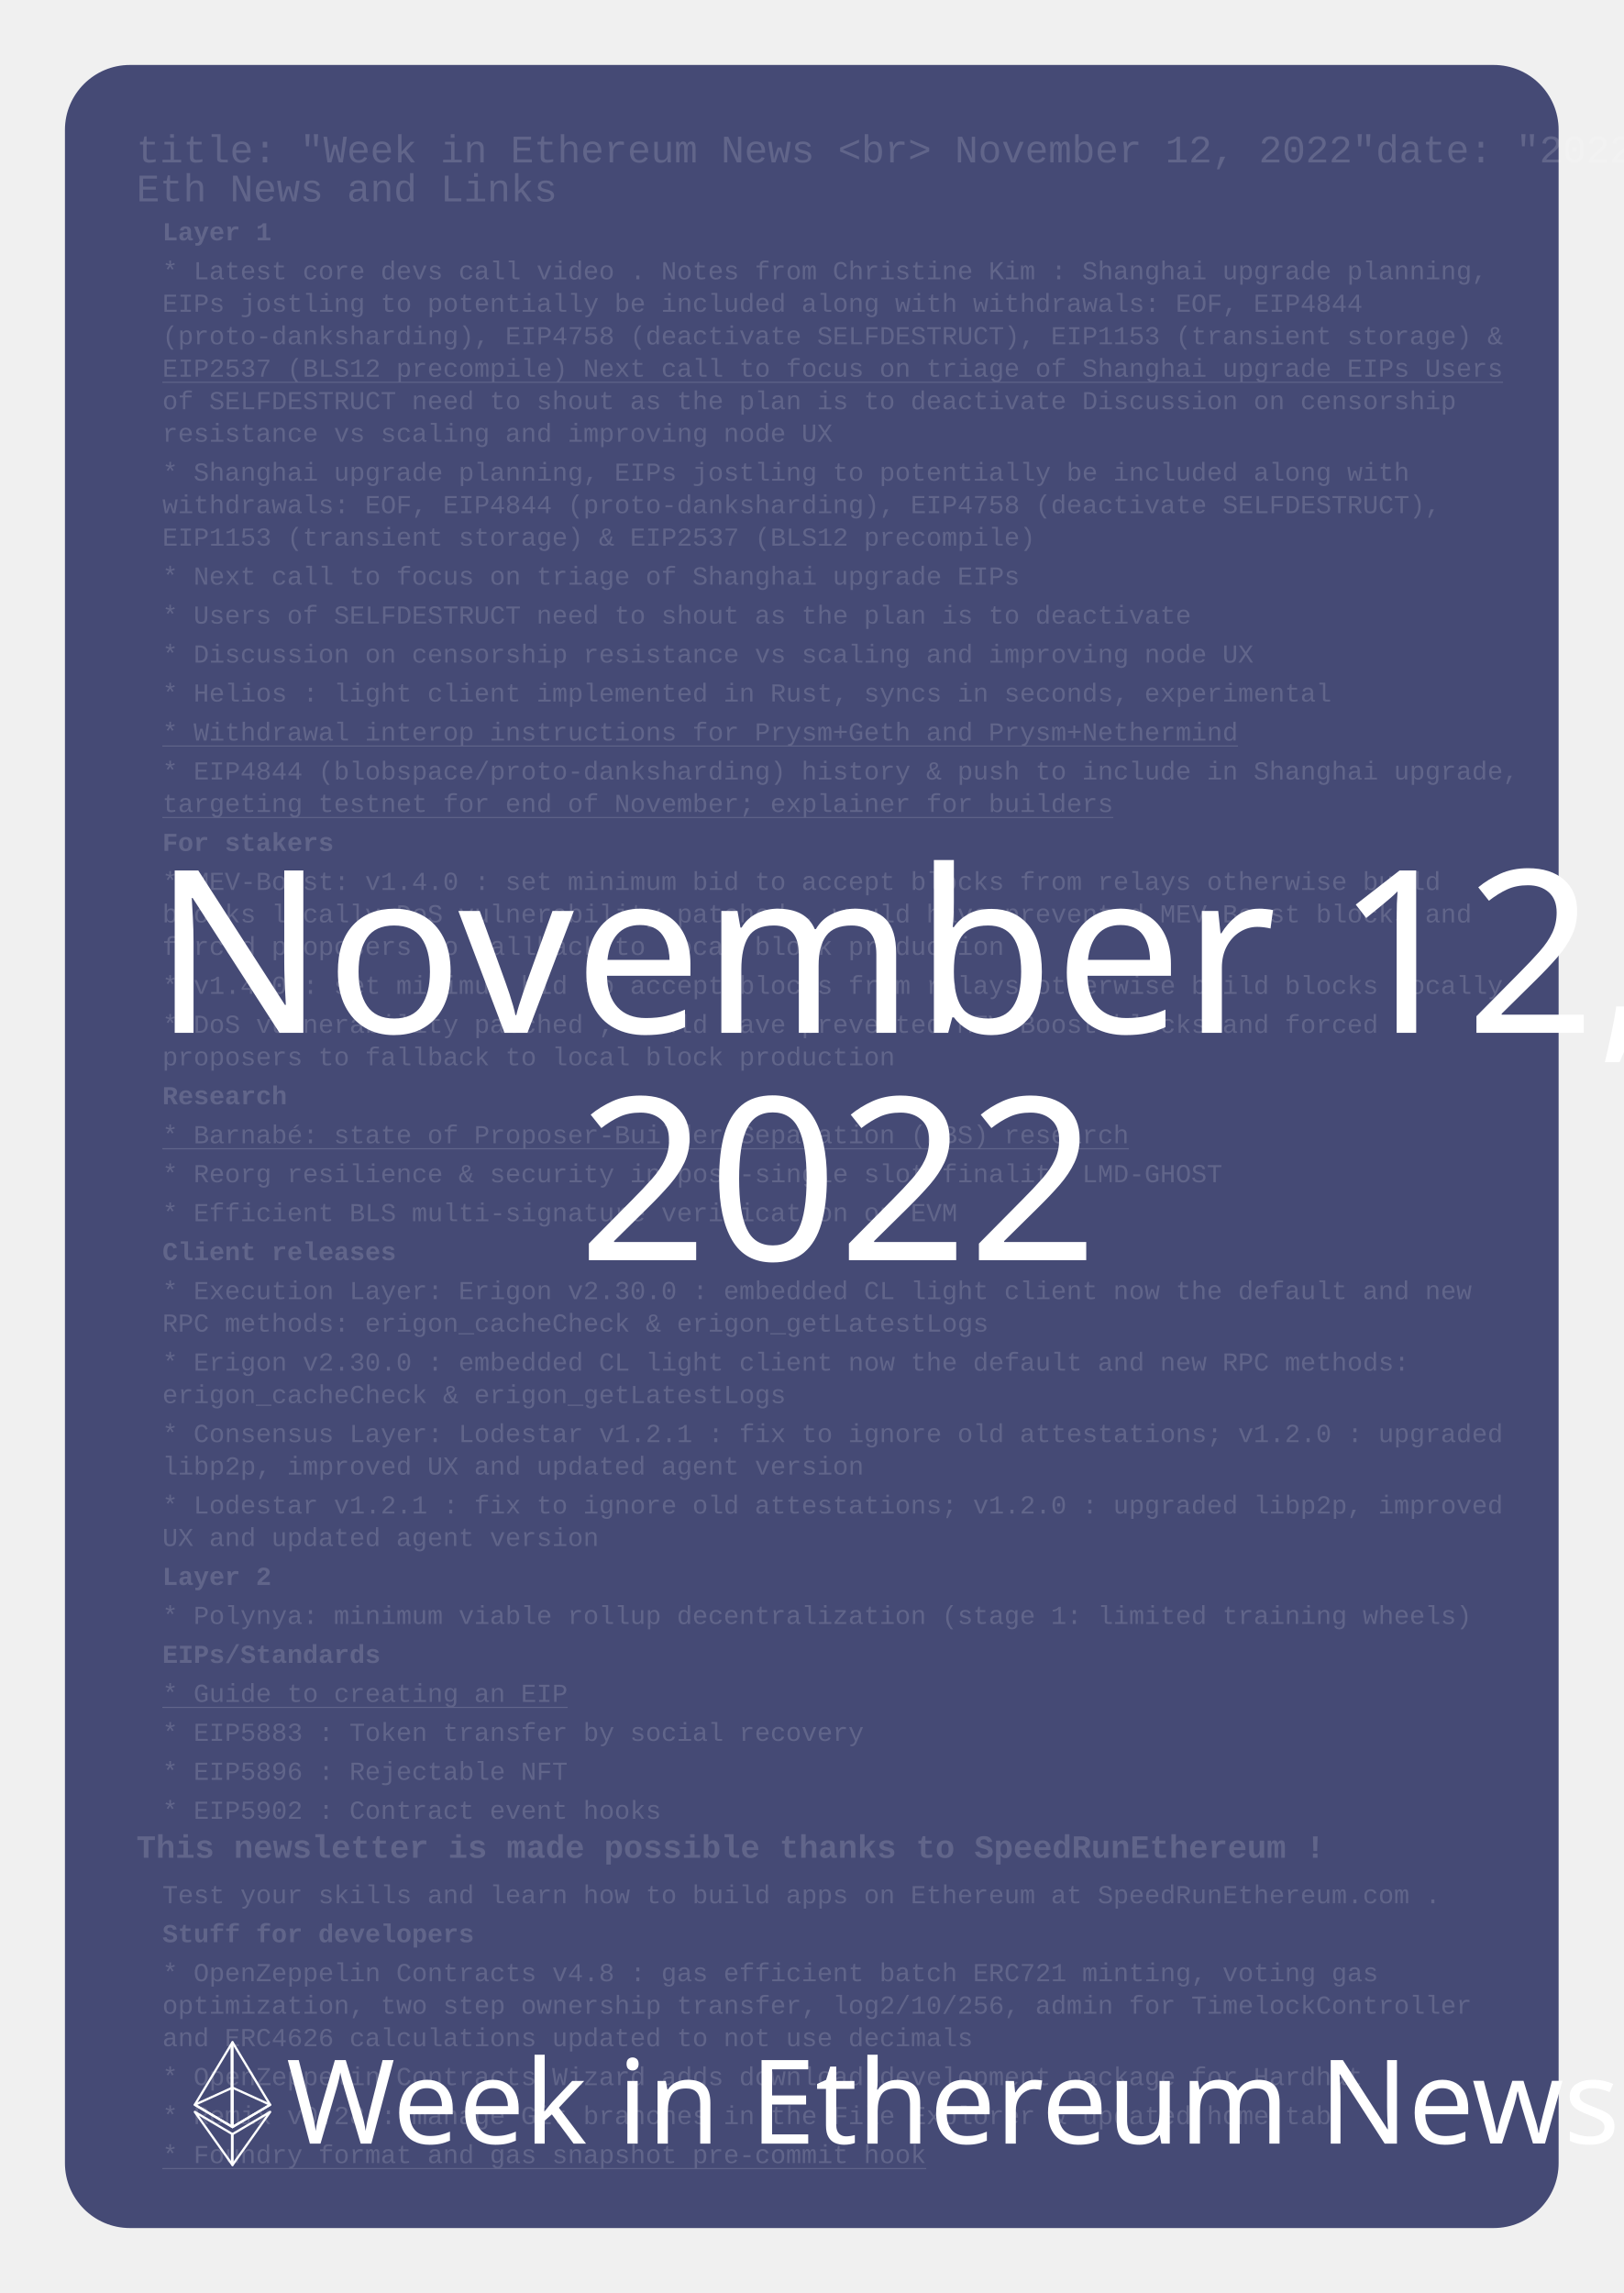
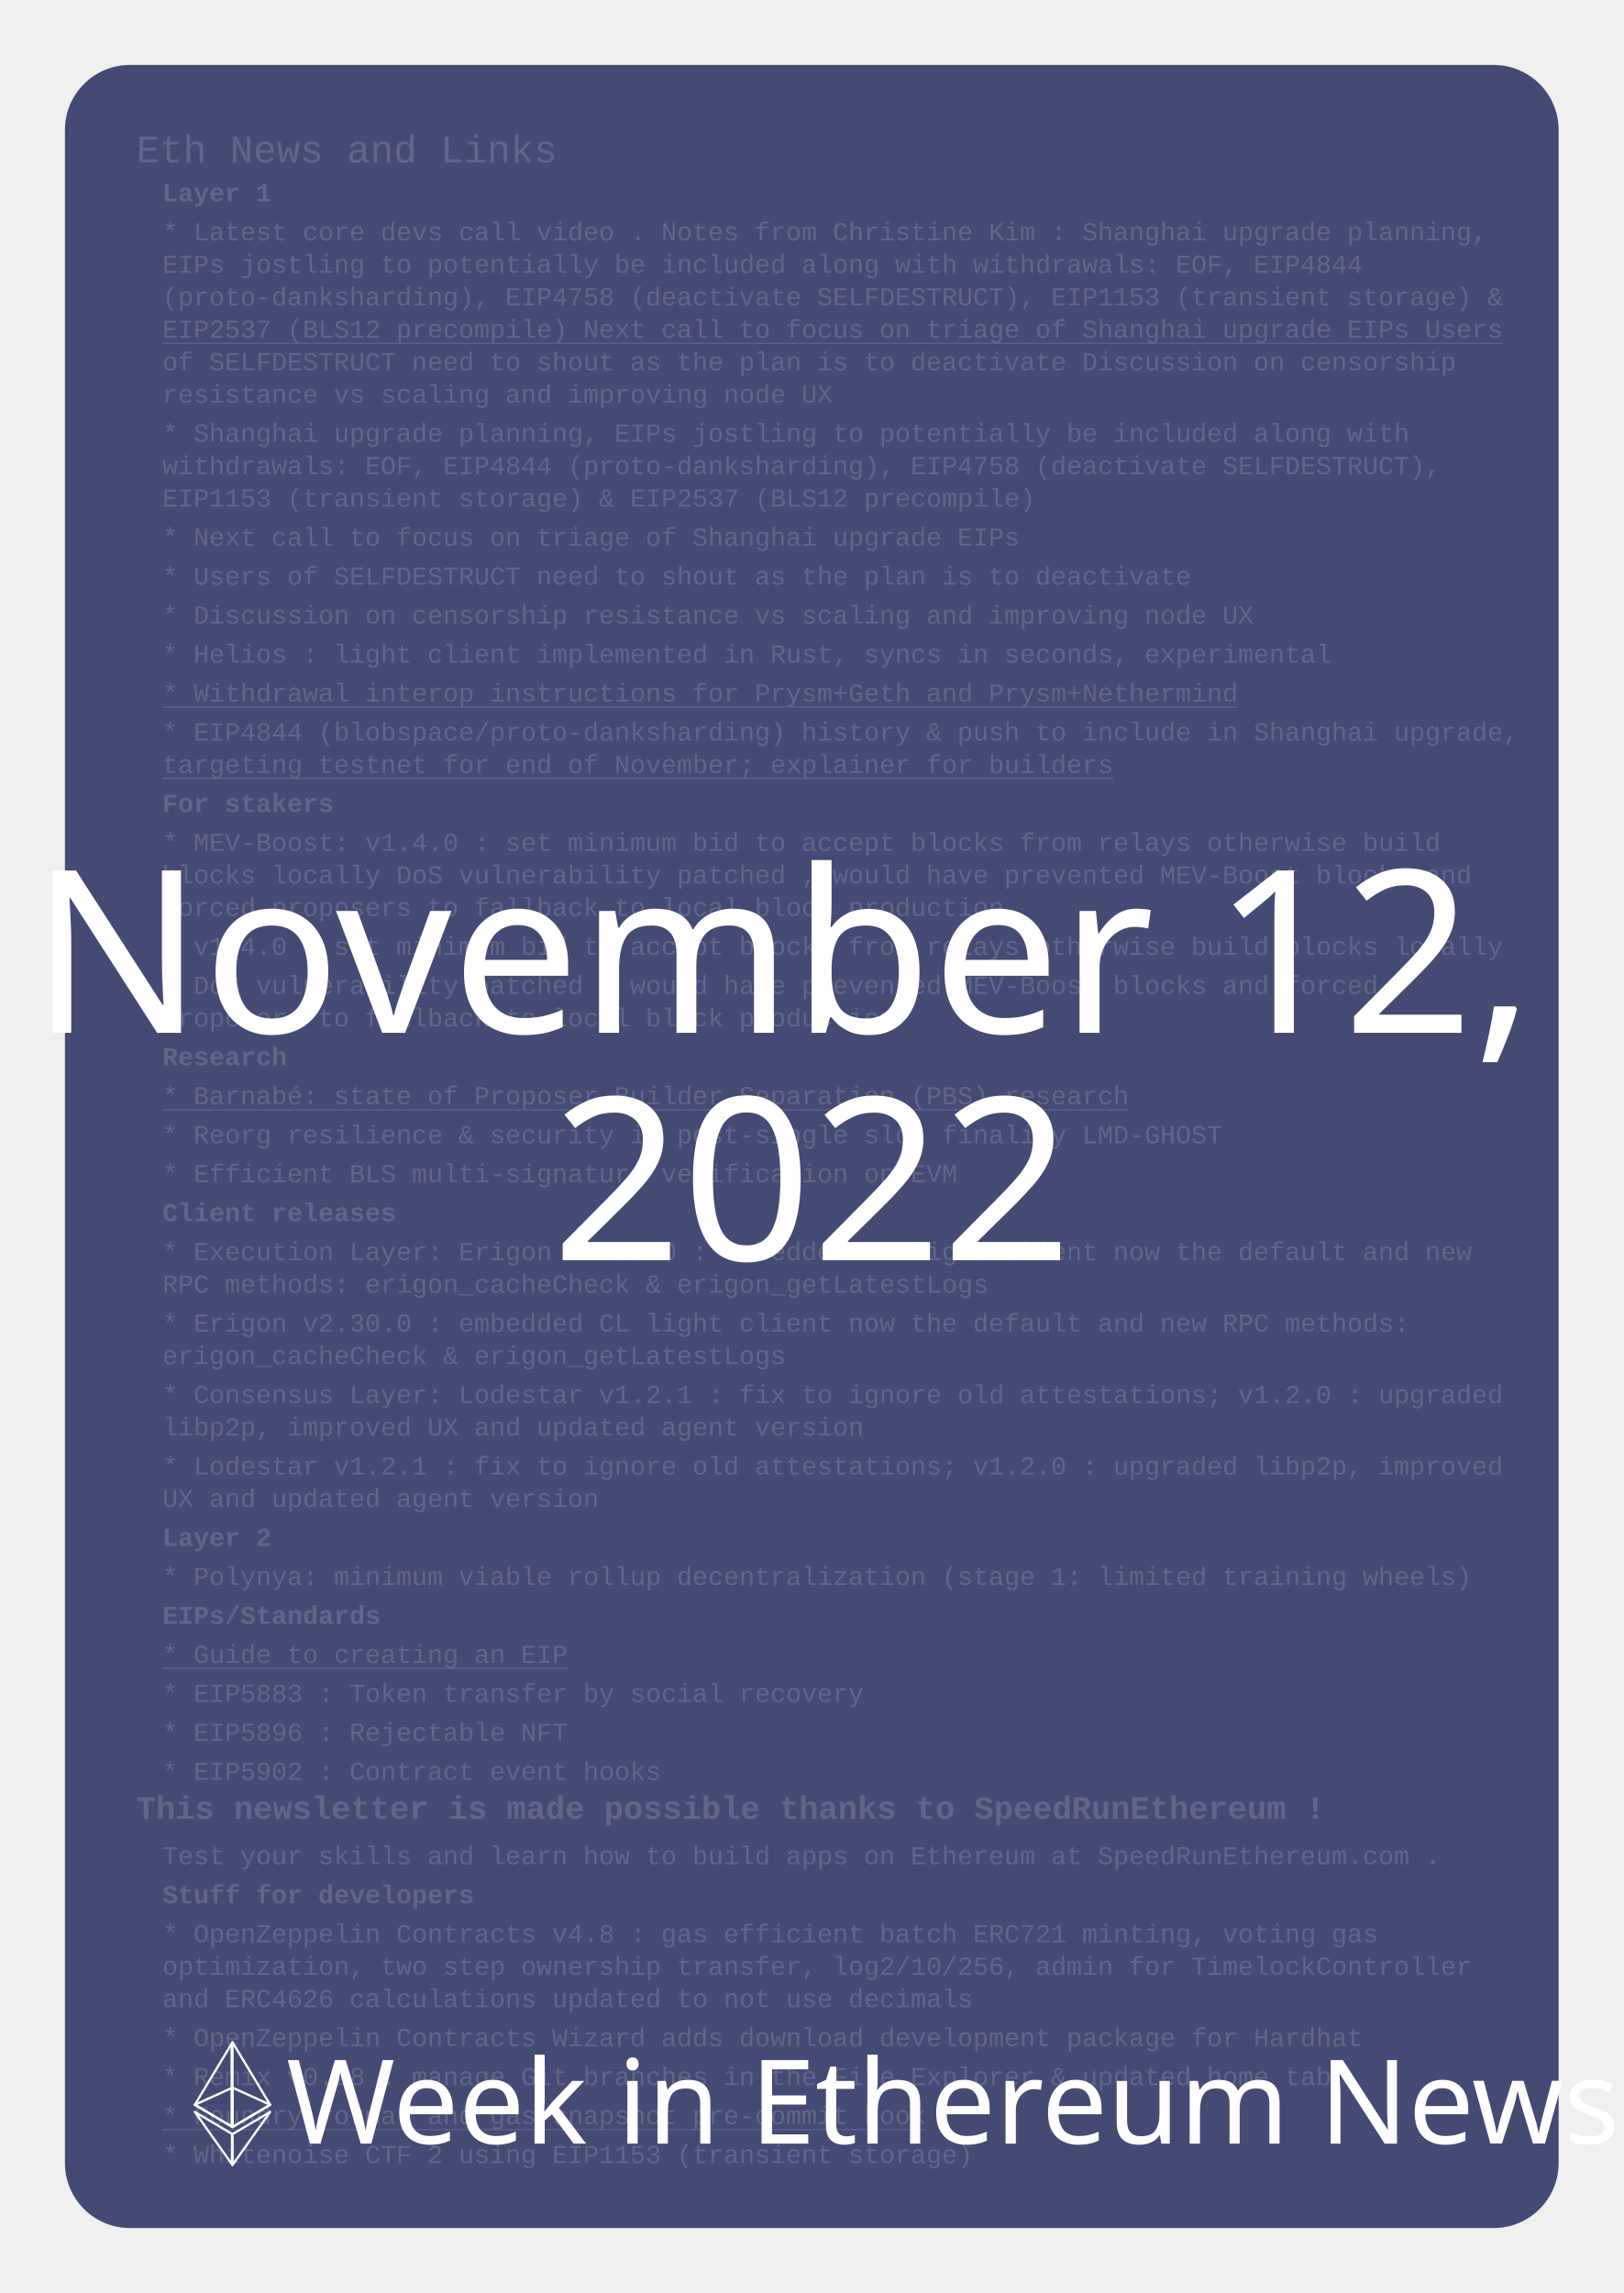
<svg xmlns="http://www.w3.org/2000/svg" id="week-in-ethereum-news" width="500" height="706" fill="none">
  <rect x="20" y="20" width="460" height="666" rx="20" fill="#454A75" />
-   <text x="42" y="50" font-size="12px" font-family="Courier New" fill="#ffffff" opacity="0.15" font-weight="normal" text-decoration="none">title: "Week in Ethereum News &lt;br&gt; November 12, 2022"
- date: "2022-11-12"</text>
-   <text x="42" y="62" font-size="12px" font-family="Courier New" fill="#ffffff" opacity="0.15" font-weight="normal" text-decoration="none">Eth News and Links</text>
-   <text x="50" y="74" font-size="8px" font-family="Courier New" fill="#ffffff" opacity="0.15" font-weight="bold" text-decoration="none">Layer 1</text>
-   <text x="50" y="86" font-size="8px" font-family="Courier New" fill="#ffffff" opacity="0.15" font-weight="normal" text-decoration="none">* Latest core devs call video . Notes from Christine Kim : Shanghai upgrade planning,</text>
-   <text x="50" y="96" font-size="8px" font-family="Courier New" fill="#ffffff" opacity="0.15" font-weight="normal" text-decoration="none">EIPs jostling to potentially be included along with withdrawals: EOF, EIP4844</text>
-   <text x="50" y="106" font-size="8px" font-family="Courier New" fill="#ffffff" opacity="0.15" font-weight="normal" text-decoration="none">(proto-danksharding), EIP4758 (deactivate SELFDESTRUCT), EIP1153 (transient storage) &amp;</text>
-   <text x="50" y="116" font-size="8px" font-family="Courier New" fill="#ffffff" opacity="0.15" font-weight="normal" text-decoration="underline">EIP2537 (BLS12 precompile) Next call to focus on triage of Shanghai upgrade EIPs Users</text>
-   <text x="50" y="126" font-size="8px" font-family="Courier New" fill="#ffffff" opacity="0.15" font-weight="normal" text-decoration="none">of SELFDESTRUCT need to shout as the plan is to deactivate Discussion on censorship</text>
-   <text x="50" y="136" font-size="8px" font-family="Courier New" fill="#ffffff" opacity="0.15" font-weight="normal" text-decoration="none">resistance vs scaling and improving node UX</text>
-   <text x="50" y="148" font-size="8px" font-family="Courier New" fill="#ffffff" opacity="0.15" font-weight="normal" text-decoration="none">* Shanghai upgrade planning, EIPs jostling to potentially be included along with</text>
-   <text x="50" y="158" font-size="8px" font-family="Courier New" fill="#ffffff" opacity="0.15" font-weight="normal" text-decoration="none">withdrawals: EOF, EIP4844 (proto-danksharding), EIP4758 (deactivate SELFDESTRUCT),</text>
-   <text x="50" y="168" font-size="8px" font-family="Courier New" fill="#ffffff" opacity="0.15" font-weight="normal" text-decoration="none">EIP1153 (transient storage) &amp; EIP2537 (BLS12 precompile)</text>
-   <text x="50" y="180" font-size="8px" font-family="Courier New" fill="#ffffff" opacity="0.15" font-weight="normal" text-decoration="none">* Next call to focus on triage of Shanghai upgrade EIPs</text>
-   <text x="50" y="192" font-size="8px" font-family="Courier New" fill="#ffffff" opacity="0.15" font-weight="normal" text-decoration="none">* Users of SELFDESTRUCT need to shout as the plan is to deactivate</text>
-   <text x="50" y="204" font-size="8px" font-family="Courier New" fill="#ffffff" opacity="0.15" font-weight="normal" text-decoration="none">* Discussion on censorship resistance vs scaling and improving node UX</text>
-   <text x="50" y="216" font-size="8px" font-family="Courier New" fill="#ffffff" opacity="0.15" font-weight="normal" text-decoration="none">* Helios : light client implemented in Rust, syncs in seconds, experimental</text>
-   <text x="50" y="228" font-size="8px" font-family="Courier New" fill="#ffffff" opacity="0.15" font-weight="normal" text-decoration="underline">* Withdrawal interop instructions for Prysm+Geth and Prysm+Nethermind</text>
-   <text x="50" y="240" font-size="8px" font-family="Courier New" fill="#ffffff" opacity="0.15" font-weight="normal" text-decoration="none">* EIP4844 (blobspace/proto-danksharding) history &amp; push to include in Shanghai upgrade,</text>
-   <text x="50" y="250" font-size="8px" font-family="Courier New" fill="#ffffff" opacity="0.15" font-weight="normal" text-decoration="underline">targeting testnet for end of November; explainer for builders</text>
-   <text x="50" y="262" font-size="8px" font-family="Courier New" fill="#ffffff" opacity="0.15" font-weight="bold" text-decoration="none">For stakers</text>
-   <text x="50" y="274" font-size="8px" font-family="Courier New" fill="#ffffff" opacity="0.15" font-weight="normal" text-decoration="none">* MEV-Boost: v1.4.0 : set minimum bid to accept blocks from relays otherwise build</text>
-   <text x="50" y="284" font-size="8px" font-family="Courier New" fill="#ffffff" opacity="0.15" font-weight="normal" text-decoration="none">blocks locally DoS vulnerability patched , would have prevented MEV-Boost blocks and</text>
-   <text x="50" y="294" font-size="8px" font-family="Courier New" fill="#ffffff" opacity="0.15" font-weight="normal" text-decoration="none">forced proposers to fallback to local block production</text>
-   <text x="50" y="306" font-size="8px" font-family="Courier New" fill="#ffffff" opacity="0.15" font-weight="normal" text-decoration="none">* v1.4.0 : set minimum bid to accept blocks from relays otherwise build blocks locally</text>
-   <text x="50" y="318" font-size="8px" font-family="Courier New" fill="#ffffff" opacity="0.15" font-weight="normal" text-decoration="none">* DoS vulnerability patched , would have prevented MEV-Boost blocks and forced</text>
-   <text x="50" y="328" font-size="8px" font-family="Courier New" fill="#ffffff" opacity="0.15" font-weight="normal" text-decoration="none">proposers to fallback to local block production</text>
-   <text x="50" y="340" font-size="8px" font-family="Courier New" fill="#ffffff" opacity="0.15" font-weight="bold" text-decoration="none">Research</text>
-   <text x="50" y="352" font-size="8px" font-family="Courier New" fill="#ffffff" opacity="0.15" font-weight="normal" text-decoration="underline">* Barnabé: state of Proposer-Builder Separation (PBS) research</text>
-   <text x="50" y="364" font-size="8px" font-family="Courier New" fill="#ffffff" opacity="0.15" font-weight="normal" text-decoration="none">* Reorg resilience &amp; security in post-single slot finality LMD-GHOST</text>
-   <text x="50" y="376" font-size="8px" font-family="Courier New" fill="#ffffff" opacity="0.15" font-weight="normal" text-decoration="none">* Efficient BLS multi-signature verification on EVM</text>
-   <text x="50" y="388" font-size="8px" font-family="Courier New" fill="#ffffff" opacity="0.15" font-weight="bold" text-decoration="none">Client releases</text>
-   <text x="50" y="400" font-size="8px" font-family="Courier New" fill="#ffffff" opacity="0.15" font-weight="normal" text-decoration="none">* Execution Layer: Erigon v2.30.0 : embedded CL light client now the default and new</text>
-   <text x="50" y="410" font-size="8px" font-family="Courier New" fill="#ffffff" opacity="0.15" font-weight="normal" text-decoration="none">RPC methods: erigon_cacheCheck &amp; erigon_getLatestLogs</text>
-   <text x="50" y="422" font-size="8px" font-family="Courier New" fill="#ffffff" opacity="0.15" font-weight="normal" text-decoration="none">* Erigon v2.30.0 : embedded CL light client now the default and new RPC methods:</text>
-   <text x="50" y="432" font-size="8px" font-family="Courier New" fill="#ffffff" opacity="0.15" font-weight="normal" text-decoration="none">erigon_cacheCheck &amp; erigon_getLatestLogs</text>
-   <text x="50" y="444" font-size="8px" font-family="Courier New" fill="#ffffff" opacity="0.15" font-weight="normal" text-decoration="none">* Consensus Layer: Lodestar v1.2.1 : fix to ignore old attestations; v1.2.0 : upgraded</text>
-   <text x="50" y="454" font-size="8px" font-family="Courier New" fill="#ffffff" opacity="0.15" font-weight="normal" text-decoration="none">libp2p, improved UX and updated agent version</text>
-   <text x="50" y="466" font-size="8px" font-family="Courier New" fill="#ffffff" opacity="0.15" font-weight="normal" text-decoration="none">* Lodestar v1.2.1 : fix to ignore old attestations; v1.2.0 : upgraded libp2p, improved</text>
-   <text x="50" y="476" font-size="8px" font-family="Courier New" fill="#ffffff" opacity="0.15" font-weight="normal" text-decoration="none">UX and updated agent version</text>
-   <text x="50" y="488" font-size="8px" font-family="Courier New" fill="#ffffff" opacity="0.15" font-weight="bold" text-decoration="none">Layer 2</text>
-   <text x="50" y="500" font-size="8px" font-family="Courier New" fill="#ffffff" opacity="0.15" font-weight="normal" text-decoration="none">* Polynya: minimum viable rollup decentralization (stage 1: limited training wheels)</text>
-   <text x="50" y="512" font-size="8px" font-family="Courier New" fill="#ffffff" opacity="0.15" font-weight="bold" text-decoration="none">EIPs/Standards</text>
-   <text x="50" y="524" font-size="8px" font-family="Courier New" fill="#ffffff" opacity="0.15" font-weight="normal" text-decoration="underline">* Guide to creating an EIP</text>
-   <text x="50" y="536" font-size="8px" font-family="Courier New" fill="#ffffff" opacity="0.15" font-weight="normal" text-decoration="none">* EIP5883 : Token transfer by social recovery</text>
-   <text x="50" y="548" font-size="8px" font-family="Courier New" fill="#ffffff" opacity="0.15" font-weight="normal" text-decoration="none">* EIP5896 : Rejectable NFT</text>
-   <text x="50" y="560" font-size="8px" font-family="Courier New" fill="#ffffff" opacity="0.15" font-weight="normal" text-decoration="none">* EIP5902 : Contract event hooks</text>
-   <text x="42" y="572" font-size="10px" font-family="Courier New" fill="#ffffff" opacity="0.15" font-weight="bold" text-decoration="none">This newsletter is made possible thanks to SpeedRunEthereum !</text>
-   <text x="50" y="586" font-size="8px" font-family="Courier New" fill="#ffffff" opacity="0.15" font-weight="normal" text-decoration="none">Test your skills and learn how to build apps on Ethereum at SpeedRunEthereum.com .</text>
-   <text x="50" y="598" font-size="8px" font-family="Courier New" fill="#ffffff" opacity="0.15" font-weight="bold" text-decoration="none">Stuff for developers</text>
-   <text x="50" y="610" font-size="8px" font-family="Courier New" fill="#ffffff" opacity="0.15" font-weight="normal" text-decoration="none">* OpenZeppelin Contracts v4.8 : gas efficient batch ERC721 minting, voting gas</text>
-   <text x="50" y="620" font-size="8px" font-family="Courier New" fill="#ffffff" opacity="0.15" font-weight="normal" text-decoration="none">optimization, two step ownership transfer, log2/10/256, admin for TimelockController</text>
-   <text x="50" y="630" font-size="8px" font-family="Courier New" fill="#ffffff" opacity="0.15" font-weight="normal" text-decoration="none">and ERC4626 calculations updated to not use decimals</text>
-   <text x="50" y="642" font-size="8px" font-family="Courier New" fill="#ffffff" opacity="0.15" font-weight="normal" text-decoration="none">* OpenZeppelin Contracts Wizard adds download development package for Hardhat</text>
-   <text x="50" y="654" font-size="8px" font-family="Courier New" fill="#ffffff" opacity="0.15" font-weight="normal" text-decoration="none">* Remix v0.28 : manage Git branches in the File Explorer &amp; updated home tab</text>
-   <text x="50" y="666" font-size="8px" font-family="Courier New" fill="#ffffff" opacity="0.15" font-weight="normal" text-decoration="underline">* Foundry format and gas snapshot pre-commit hook</text>
-   <text fill="#ffffff" font-family="Calibri" font-size="70" font-weight="300">
-     <tspan x="47.009" y="318">November 12,</tspan>
-     <tspan x="177.989" y="388">2022</tspan>
+   <text x="42" y="50" font-size="12px" font-family="Courier New" fill="#ffffff" opacity="0.15" font-weight="normal" text-decoration="none">Eth News and Links</text>
+   <text x="50" y="62" font-size="8px" font-family="Courier New" fill="#ffffff" opacity="0.15" font-weight="bold" text-decoration="none">Layer 1</text>
+   <text x="50" y="74" font-size="8px" font-family="Courier New" fill="#ffffff" opacity="0.15" font-weight="normal" text-decoration="none">* Latest core devs call video . Notes from Christine Kim : Shanghai upgrade planning,</text>
+   <text x="50" y="84" font-size="8px" font-family="Courier New" fill="#ffffff" opacity="0.15" font-weight="normal" text-decoration="none">EIPs jostling to potentially be included along with withdrawals: EOF, EIP4844</text>
+   <text x="50" y="94" font-size="8px" font-family="Courier New" fill="#ffffff" opacity="0.15" font-weight="normal" text-decoration="none">(proto-danksharding), EIP4758 (deactivate SELFDESTRUCT), EIP1153 (transient storage) &amp;</text>
+   <text x="50" y="104" font-size="8px" font-family="Courier New" fill="#ffffff" opacity="0.15" font-weight="normal" text-decoration="underline">EIP2537 (BLS12 precompile) Next call to focus on triage of Shanghai upgrade EIPs Users</text>
+   <text x="50" y="114" font-size="8px" font-family="Courier New" fill="#ffffff" opacity="0.15" font-weight="normal" text-decoration="none">of SELFDESTRUCT need to shout as the plan is to deactivate Discussion on censorship</text>
+   <text x="50" y="124" font-size="8px" font-family="Courier New" fill="#ffffff" opacity="0.15" font-weight="normal" text-decoration="none">resistance vs scaling and improving node UX</text>
+   <text x="50" y="136" font-size="8px" font-family="Courier New" fill="#ffffff" opacity="0.15" font-weight="normal" text-decoration="none">* Shanghai upgrade planning, EIPs jostling to potentially be included along with</text>
+   <text x="50" y="146" font-size="8px" font-family="Courier New" fill="#ffffff" opacity="0.15" font-weight="normal" text-decoration="none">withdrawals: EOF, EIP4844 (proto-danksharding), EIP4758 (deactivate SELFDESTRUCT),</text>
+   <text x="50" y="156" font-size="8px" font-family="Courier New" fill="#ffffff" opacity="0.15" font-weight="normal" text-decoration="none">EIP1153 (transient storage) &amp; EIP2537 (BLS12 precompile)</text>
+   <text x="50" y="168" font-size="8px" font-family="Courier New" fill="#ffffff" opacity="0.15" font-weight="normal" text-decoration="none">* Next call to focus on triage of Shanghai upgrade EIPs</text>
+   <text x="50" y="180" font-size="8px" font-family="Courier New" fill="#ffffff" opacity="0.15" font-weight="normal" text-decoration="none">* Users of SELFDESTRUCT need to shout as the plan is to deactivate</text>
+   <text x="50" y="192" font-size="8px" font-family="Courier New" fill="#ffffff" opacity="0.15" font-weight="normal" text-decoration="none">* Discussion on censorship resistance vs scaling and improving node UX</text>
+   <text x="50" y="204" font-size="8px" font-family="Courier New" fill="#ffffff" opacity="0.15" font-weight="normal" text-decoration="none">* Helios : light client implemented in Rust, syncs in seconds, experimental</text>
+   <text x="50" y="216" font-size="8px" font-family="Courier New" fill="#ffffff" opacity="0.15" font-weight="normal" text-decoration="underline">* Withdrawal interop instructions for Prysm+Geth and Prysm+Nethermind</text>
+   <text x="50" y="228" font-size="8px" font-family="Courier New" fill="#ffffff" opacity="0.15" font-weight="normal" text-decoration="none">* EIP4844 (blobspace/proto-danksharding) history &amp; push to include in Shanghai upgrade,</text>
+   <text x="50" y="238" font-size="8px" font-family="Courier New" fill="#ffffff" opacity="0.15" font-weight="normal" text-decoration="underline">targeting testnet for end of November; explainer for builders</text>
+   <text x="50" y="250" font-size="8px" font-family="Courier New" fill="#ffffff" opacity="0.15" font-weight="bold" text-decoration="none">For stakers</text>
+   <text x="50" y="262" font-size="8px" font-family="Courier New" fill="#ffffff" opacity="0.15" font-weight="normal" text-decoration="none">* MEV-Boost: v1.4.0 : set minimum bid to accept blocks from relays otherwise build</text>
+   <text x="50" y="272" font-size="8px" font-family="Courier New" fill="#ffffff" opacity="0.15" font-weight="normal" text-decoration="none">blocks locally DoS vulnerability patched , would have prevented MEV-Boost blocks and</text>
+   <text x="50" y="282" font-size="8px" font-family="Courier New" fill="#ffffff" opacity="0.15" font-weight="normal" text-decoration="none">forced proposers to fallback to local block production</text>
+   <text x="50" y="294" font-size="8px" font-family="Courier New" fill="#ffffff" opacity="0.15" font-weight="normal" text-decoration="none">* v1.4.0 : set minimum bid to accept blocks from relays otherwise build blocks locally</text>
+   <text x="50" y="306" font-size="8px" font-family="Courier New" fill="#ffffff" opacity="0.15" font-weight="normal" text-decoration="none">* DoS vulnerability patched , would have prevented MEV-Boost blocks and forced</text>
+   <text x="50" y="316" font-size="8px" font-family="Courier New" fill="#ffffff" opacity="0.15" font-weight="normal" text-decoration="none">proposers to fallback to local block production</text>
+   <text x="50" y="328" font-size="8px" font-family="Courier New" fill="#ffffff" opacity="0.15" font-weight="bold" text-decoration="none">Research</text>
+   <text x="50" y="340" font-size="8px" font-family="Courier New" fill="#ffffff" opacity="0.15" font-weight="normal" text-decoration="underline">* Barnabé: state of Proposer-Builder Separation (PBS) research</text>
+   <text x="50" y="352" font-size="8px" font-family="Courier New" fill="#ffffff" opacity="0.15" font-weight="normal" text-decoration="none">* Reorg resilience &amp; security in post-single slot finality LMD-GHOST</text>
+   <text x="50" y="364" font-size="8px" font-family="Courier New" fill="#ffffff" opacity="0.15" font-weight="normal" text-decoration="none">* Efficient BLS multi-signature verification on EVM</text>
+   <text x="50" y="376" font-size="8px" font-family="Courier New" fill="#ffffff" opacity="0.15" font-weight="bold" text-decoration="none">Client releases</text>
+   <text x="50" y="388" font-size="8px" font-family="Courier New" fill="#ffffff" opacity="0.15" font-weight="normal" text-decoration="none">* Execution Layer: Erigon v2.30.0 : embedded CL light client now the default and new</text>
+   <text x="50" y="398" font-size="8px" font-family="Courier New" fill="#ffffff" opacity="0.15" font-weight="normal" text-decoration="none">RPC methods: erigon_cacheCheck &amp; erigon_getLatestLogs</text>
+   <text x="50" y="410" font-size="8px" font-family="Courier New" fill="#ffffff" opacity="0.15" font-weight="normal" text-decoration="none">* Erigon v2.30.0 : embedded CL light client now the default and new RPC methods:</text>
+   <text x="50" y="420" font-size="8px" font-family="Courier New" fill="#ffffff" opacity="0.15" font-weight="normal" text-decoration="none">erigon_cacheCheck &amp; erigon_getLatestLogs</text>
+   <text x="50" y="432" font-size="8px" font-family="Courier New" fill="#ffffff" opacity="0.15" font-weight="normal" text-decoration="none">* Consensus Layer: Lodestar v1.2.1 : fix to ignore old attestations; v1.2.0 : upgraded</text>
+   <text x="50" y="442" font-size="8px" font-family="Courier New" fill="#ffffff" opacity="0.15" font-weight="normal" text-decoration="none">libp2p, improved UX and updated agent version</text>
+   <text x="50" y="454" font-size="8px" font-family="Courier New" fill="#ffffff" opacity="0.15" font-weight="normal" text-decoration="none">* Lodestar v1.2.1 : fix to ignore old attestations; v1.2.0 : upgraded libp2p, improved</text>
+   <text x="50" y="464" font-size="8px" font-family="Courier New" fill="#ffffff" opacity="0.15" font-weight="normal" text-decoration="none">UX and updated agent version</text>
+   <text x="50" y="476" font-size="8px" font-family="Courier New" fill="#ffffff" opacity="0.15" font-weight="bold" text-decoration="none">Layer 2</text>
+   <text x="50" y="488" font-size="8px" font-family="Courier New" fill="#ffffff" opacity="0.15" font-weight="normal" text-decoration="none">* Polynya: minimum viable rollup decentralization (stage 1: limited training wheels)</text>
+   <text x="50" y="500" font-size="8px" font-family="Courier New" fill="#ffffff" opacity="0.15" font-weight="bold" text-decoration="none">EIPs/Standards</text>
+   <text x="50" y="512" font-size="8px" font-family="Courier New" fill="#ffffff" opacity="0.15" font-weight="normal" text-decoration="underline">* Guide to creating an EIP</text>
+   <text x="50" y="524" font-size="8px" font-family="Courier New" fill="#ffffff" opacity="0.15" font-weight="normal" text-decoration="none">* EIP5883 : Token transfer by social recovery</text>
+   <text x="50" y="536" font-size="8px" font-family="Courier New" fill="#ffffff" opacity="0.15" font-weight="normal" text-decoration="none">* EIP5896 : Rejectable NFT</text>
+   <text x="50" y="548" font-size="8px" font-family="Courier New" fill="#ffffff" opacity="0.15" font-weight="normal" text-decoration="none">* EIP5902 : Contract event hooks</text>
+   <text x="42" y="560" font-size="10px" font-family="Courier New" fill="#ffffff" opacity="0.15" font-weight="bold" text-decoration="none">This newsletter is made possible thanks to SpeedRunEthereum !</text>
+   <text x="50" y="574" font-size="8px" font-family="Courier New" fill="#ffffff" opacity="0.15" font-weight="normal" text-decoration="none">Test your skills and learn how to build apps on Ethereum at SpeedRunEthereum.com .</text>
+   <text x="50" y="586" font-size="8px" font-family="Courier New" fill="#ffffff" opacity="0.15" font-weight="bold" text-decoration="none">Stuff for developers</text>
+   <text x="50" y="598" font-size="8px" font-family="Courier New" fill="#ffffff" opacity="0.15" font-weight="normal" text-decoration="none">* OpenZeppelin Contracts v4.8 : gas efficient batch ERC721 minting, voting gas</text>
+   <text x="50" y="608" font-size="8px" font-family="Courier New" fill="#ffffff" opacity="0.15" font-weight="normal" text-decoration="none">optimization, two step ownership transfer, log2/10/256, admin for TimelockController</text>
+   <text x="50" y="618" font-size="8px" font-family="Courier New" fill="#ffffff" opacity="0.15" font-weight="normal" text-decoration="none">and ERC4626 calculations updated to not use decimals</text>
+   <text x="50" y="630" font-size="8px" font-family="Courier New" fill="#ffffff" opacity="0.15" font-weight="normal" text-decoration="none">* OpenZeppelin Contracts Wizard adds download development package for Hardhat</text>
+   <text x="50" y="642" font-size="8px" font-family="Courier New" fill="#ffffff" opacity="0.15" font-weight="normal" text-decoration="none">* Remix v0.28 : manage Git branches in the File Explorer &amp; updated home tab</text>
+   <text x="50" y="654" font-size="8px" font-family="Courier New" fill="#ffffff" opacity="0.15" font-weight="normal" text-decoration="underline">* Foundry format and gas snapshot pre-commit hook</text>
+   <text x="50" y="666" font-size="8px" font-family="Courier New" fill="#ffffff" opacity="0.15" font-weight="normal" text-decoration="none">* Whitenoise CTF 2 using EIP1153 (transient storage)</text>
+   <text fill="#ffffff" font-family="Calibri" font-size="70" font-weight="300" text-anchor="middle">
+     <tspan x="250" y="318">November 12,</tspan>
+     <tspan x="250" y="388">2022</tspan>
  </text>
  <g transform="translate(20, 300) scale(0.8)">
    <path d="m64.496 411-.317 1.076v31.228l.317.316 14.495-8.568L64.496 411Z" stroke="#fff" stroke-width=".866" stroke-linecap="round" stroke-linejoin="round" />
    <path d="M64.496 411 50 435.052l14.496 8.568V411Zm0 35.365-.179.218v11.124l.179.521L79 437.801l-14.504 8.564Z" stroke="#fff" stroke-width=".866" stroke-linecap="round" stroke-linejoin="round" />
    <path d="M64.496 458.228v-11.863L50 437.801l14.496 20.427Zm0-14.608 14.495-8.568-14.495-6.589v15.157ZM50 435.052l14.496 8.568v-15.157L50 435.052Z" stroke="#fff" stroke-width=".866" stroke-linecap="round" stroke-linejoin="round" />
  </g>
  <text fill="#ffffff" font-family="Calibri" font-size="36" x="88.195" y="660">Week in Ethereum News</text>
  <style>
      .wienText {font-family: "Courier New"; fill: white; opacity: .15;}
      .h2 {font-size: 12px;}
      .h3 {font-size: 10px;}
      .tiny {font-size: 8px;}
      .link {text-decoration: underline;}
    </style>
</svg>
